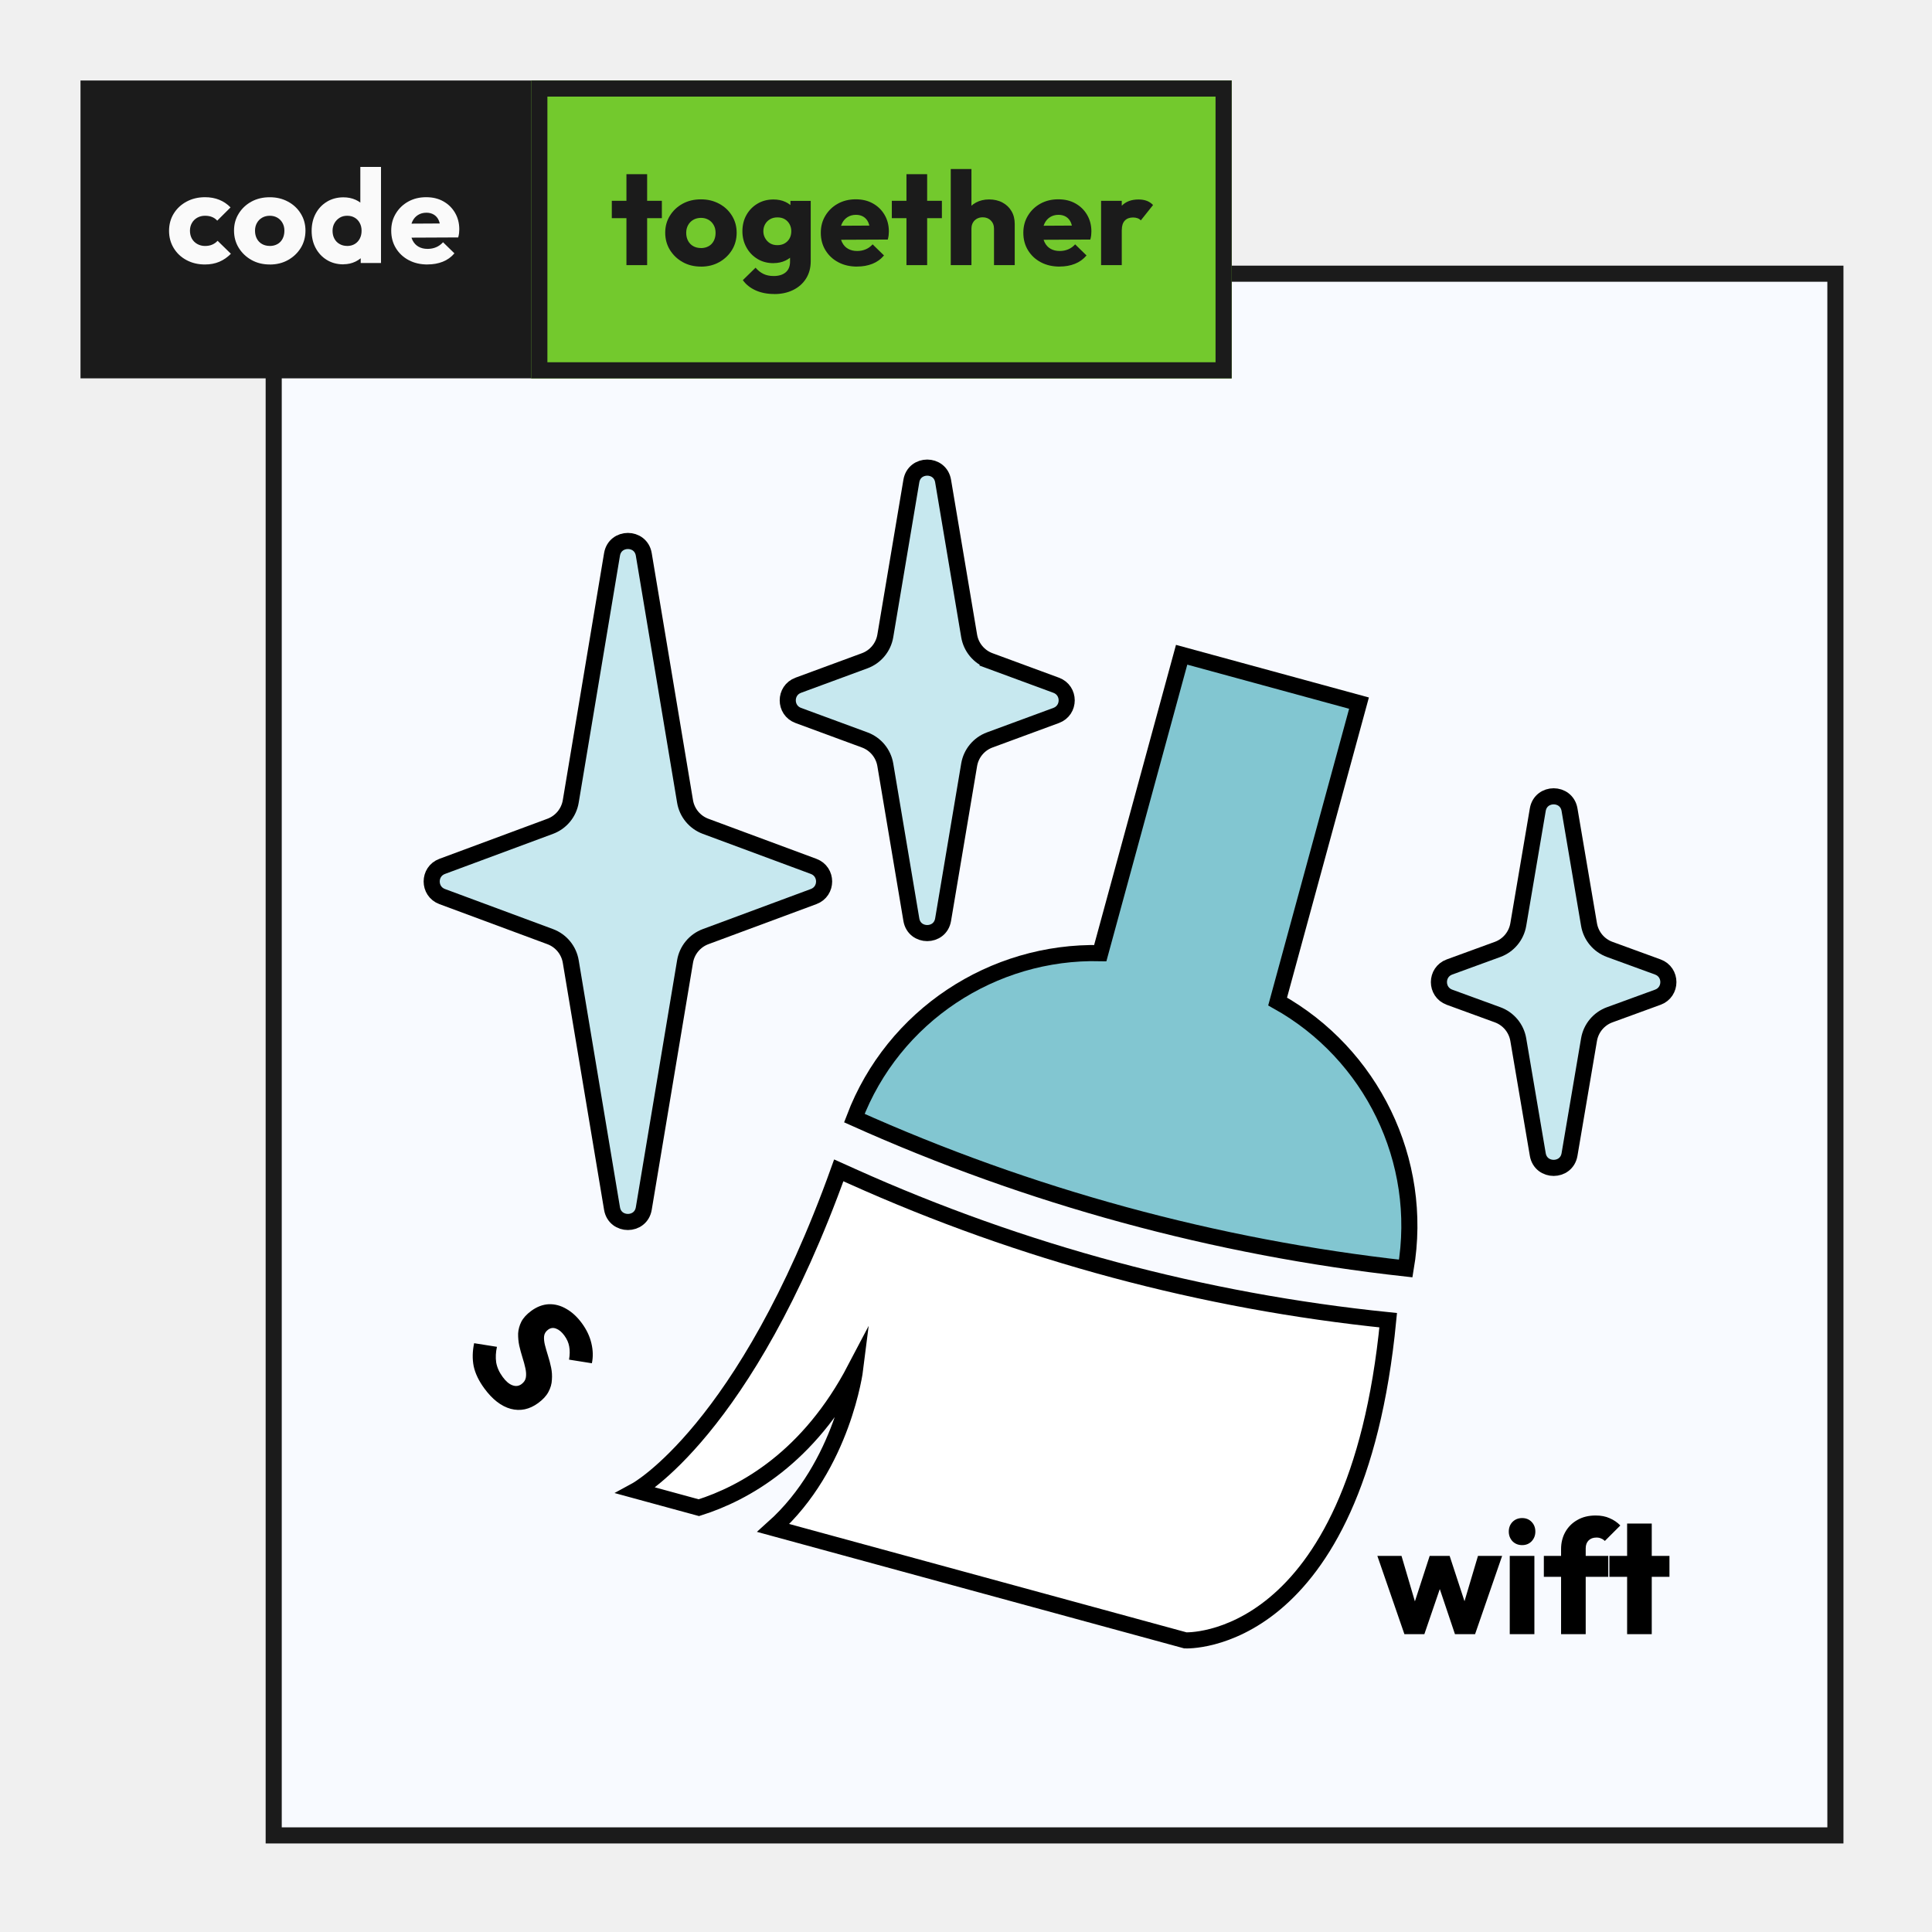
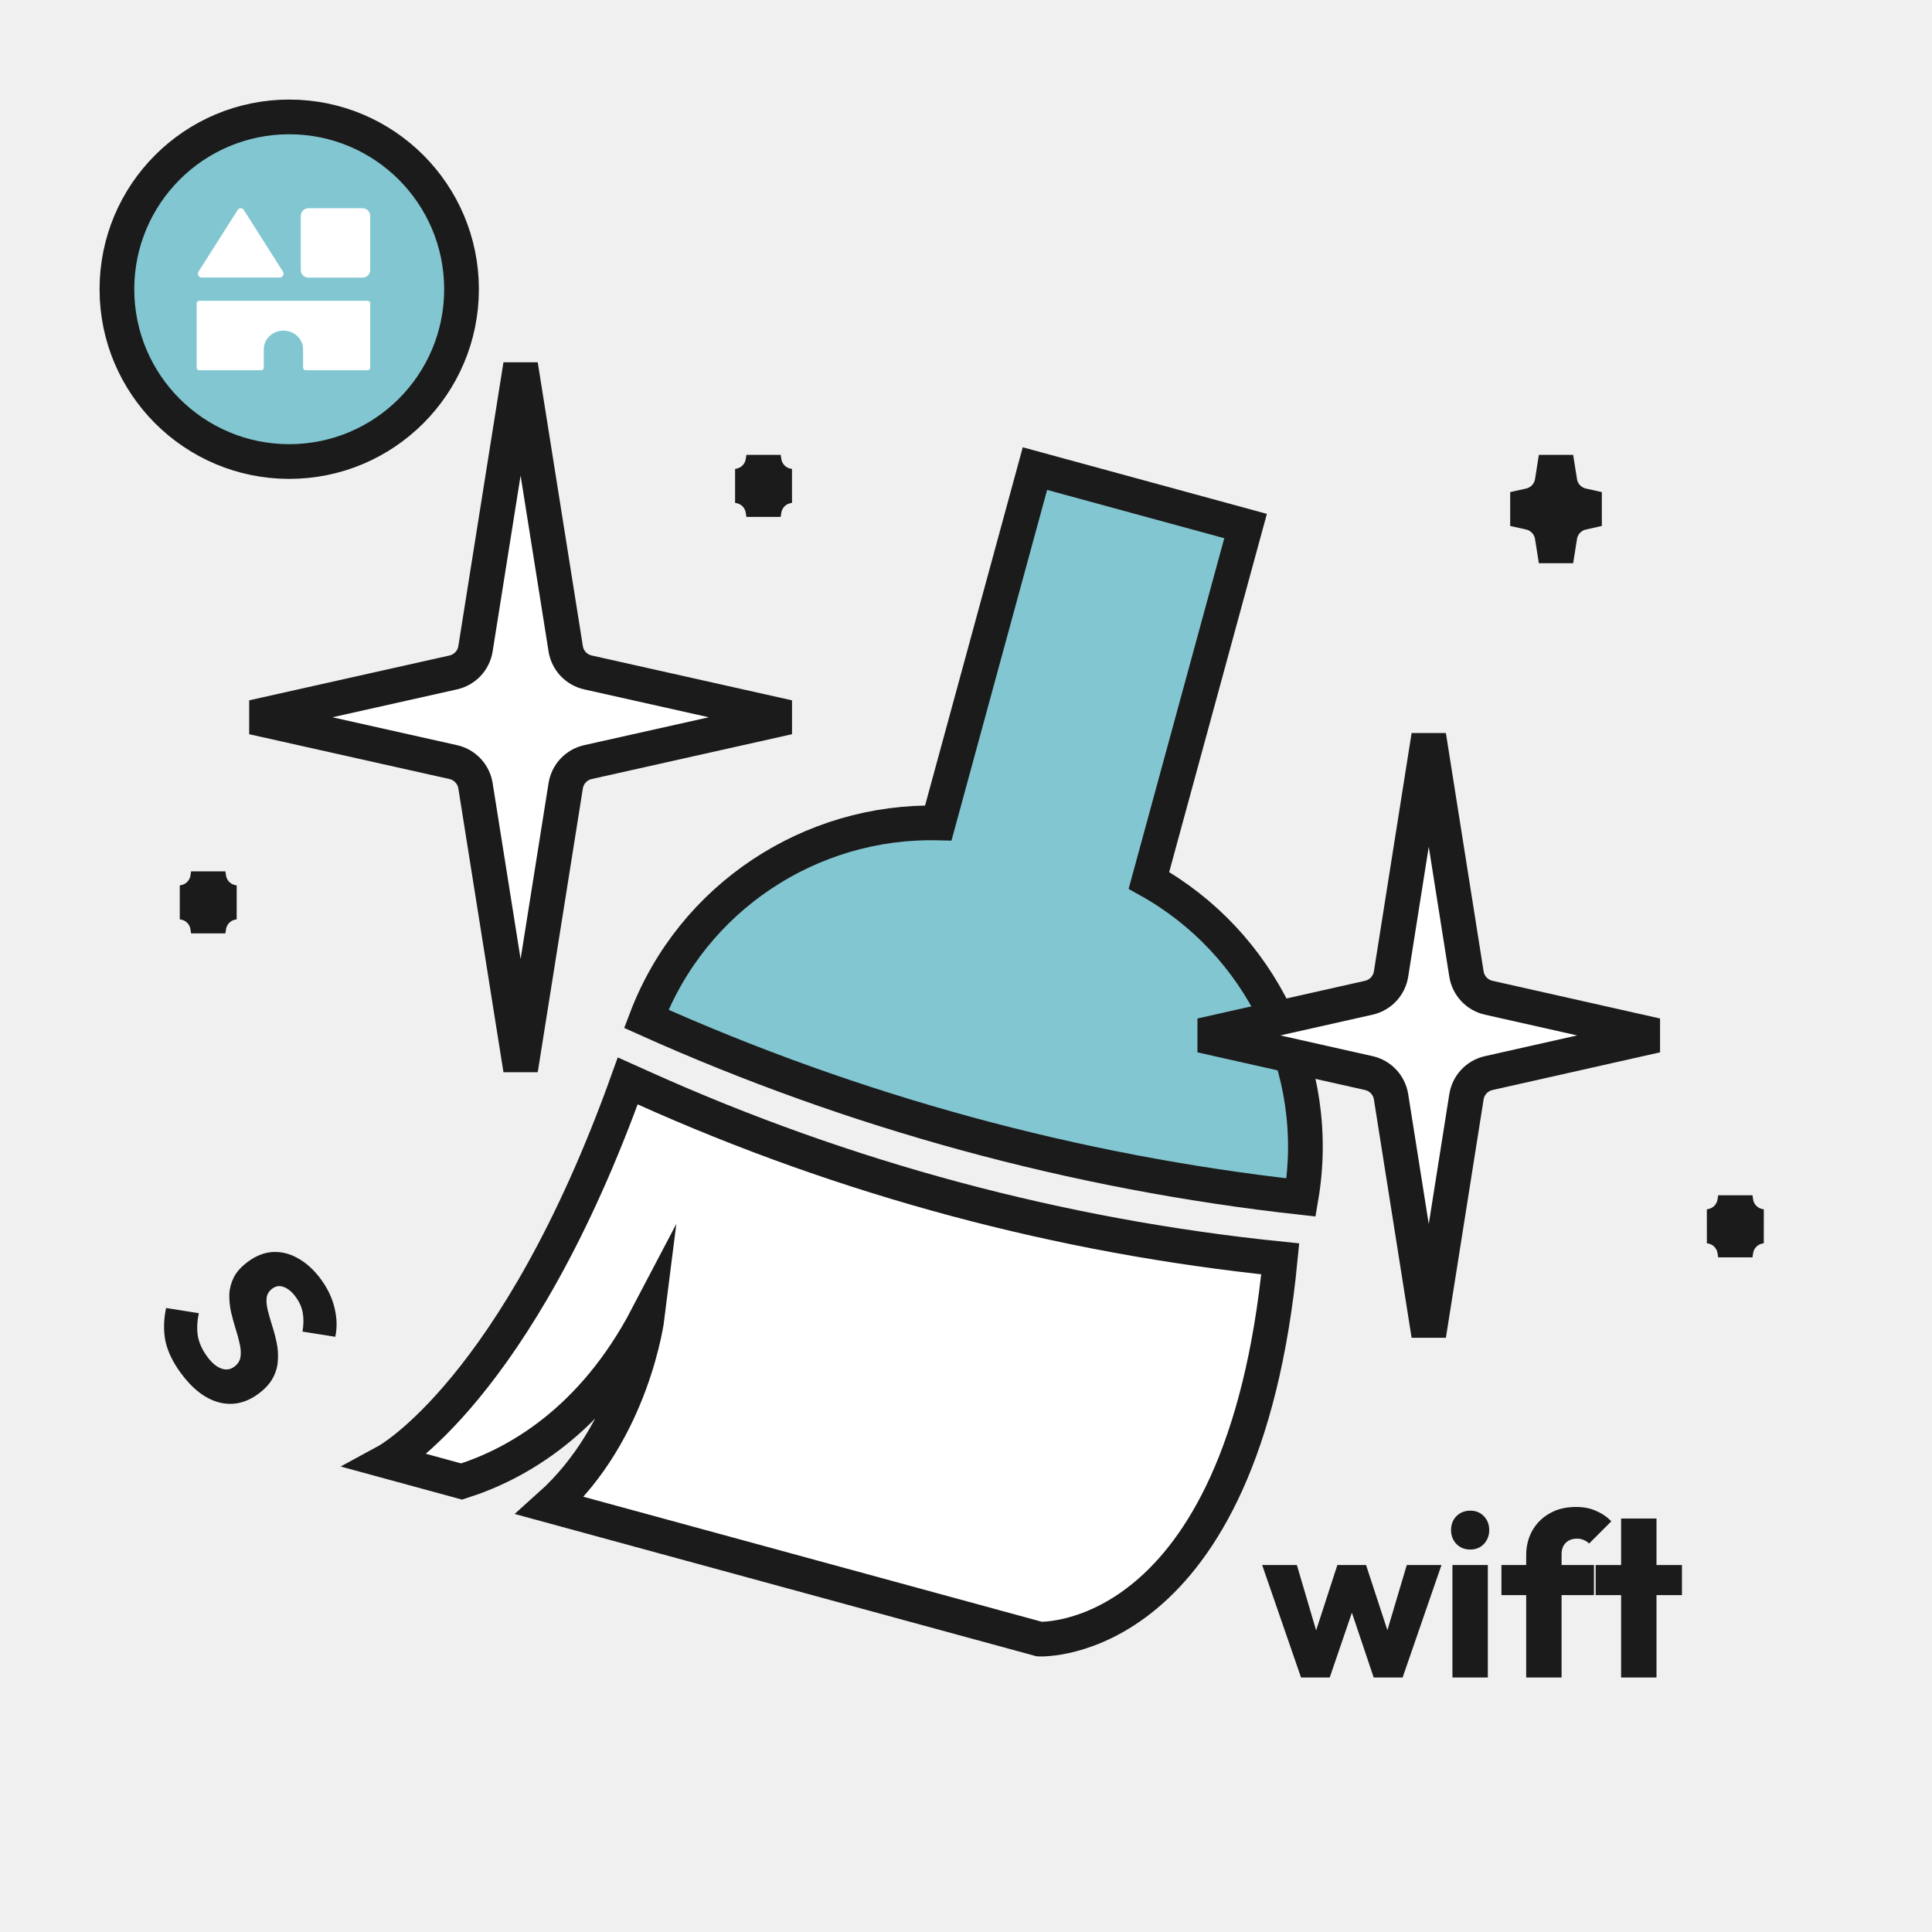
- <svg xmlns="http://www.w3.org/2000/svg" width="240" height="240" viewBox="0 0 240 240" fill="none">
-   <path d="M34 34H228V228H34V34Z" fill="#F8FAFF" stroke="#1B1B1B" stroke-width="2" />
-   <path d="M10 10H153V47H10V10Z" fill="#1B1B1B" />
-   <path d="M153 10H66V47H153V10Z" fill="#73C92D" />
-   <path fill-rule="evenodd" clip-rule="evenodd" d="M151 12H68V45H151V12ZM153 10V47H66V10H153Z" fill="#1B1B1B" />
-   <path d="M76 27.101V24.945H82.219V27.101H76ZM77.819 32.936V21.639H80.389V32.936H77.819Z" fill="#1B1B1B" />
-   <path d="M87.073 33.117C86.225 33.117 85.47 32.931 84.806 32.558C84.136 32.185 83.612 31.679 83.218 31.046C82.83 30.412 82.635 29.699 82.635 28.906C82.635 28.113 82.83 27.426 83.213 26.803C83.596 26.18 84.12 25.68 84.789 25.312C85.459 24.945 86.22 24.764 87.073 24.764C87.926 24.764 88.66 24.945 89.335 25.307C90.01 25.669 90.539 26.164 90.928 26.797C91.317 27.426 91.511 28.134 91.511 28.911C91.511 29.688 91.317 30.428 90.928 31.056C90.539 31.685 90.01 32.191 89.346 32.563C88.682 32.936 87.921 33.122 87.079 33.122L87.073 33.117ZM87.073 30.817C87.43 30.817 87.743 30.742 88.023 30.588C88.304 30.434 88.515 30.21 88.666 29.923C88.817 29.63 88.892 29.3 88.892 28.927C88.892 28.554 88.817 28.246 88.66 27.963C88.504 27.681 88.293 27.463 88.018 27.303C87.743 27.144 87.43 27.064 87.079 27.064C86.728 27.064 86.404 27.144 86.128 27.303C85.848 27.463 85.632 27.687 85.475 27.969C85.319 28.251 85.243 28.57 85.243 28.922C85.243 29.294 85.319 29.624 85.475 29.917C85.632 30.21 85.848 30.428 86.128 30.583C86.404 30.737 86.722 30.812 87.079 30.812L87.073 30.817Z" fill="#1B1B1B" />
-   <path d="M96.078 32.691C95.333 32.691 94.669 32.515 94.092 32.164C93.514 31.812 93.055 31.339 92.726 30.732C92.391 30.13 92.224 29.459 92.224 28.725C92.224 27.99 92.391 27.293 92.726 26.702C93.061 26.111 93.519 25.642 94.102 25.296C94.686 24.95 95.344 24.78 96.078 24.78C96.635 24.78 97.131 24.881 97.569 25.083C98.006 25.286 98.362 25.573 98.638 25.94C98.907 26.308 99.064 26.734 99.096 27.213V30.253C99.064 30.727 98.907 31.142 98.638 31.509C98.362 31.876 98.011 32.164 97.569 32.371C97.131 32.579 96.635 32.686 96.078 32.686V32.691ZM96.197 36.524C95.317 36.524 94.545 36.375 93.87 36.072C93.201 35.768 92.666 35.347 92.278 34.799L93.859 33.255C94.151 33.596 94.475 33.852 94.837 34.027C95.198 34.203 95.625 34.288 96.111 34.288C96.743 34.288 97.245 34.134 97.601 33.83C97.957 33.527 98.141 33.085 98.141 32.515V30.492L98.573 28.751L98.189 27.011V24.956H100.711V32.451C100.711 33.271 100.516 33.99 100.128 34.608C99.739 35.22 99.204 35.694 98.519 36.029C97.833 36.364 97.061 36.529 96.192 36.529L96.197 36.524ZM96.564 30.455C96.921 30.455 97.228 30.38 97.487 30.226C97.747 30.072 97.946 29.869 98.087 29.608C98.227 29.353 98.297 29.055 98.297 28.714C98.297 28.405 98.227 28.123 98.087 27.857C97.946 27.596 97.752 27.389 97.493 27.234C97.239 27.08 96.931 27.005 96.575 27.005C96.219 27.005 95.927 27.08 95.657 27.234C95.393 27.389 95.188 27.596 95.042 27.857C94.896 28.118 94.826 28.411 94.826 28.73C94.826 29.049 94.901 29.326 95.053 29.593C95.204 29.859 95.404 30.072 95.663 30.226C95.922 30.38 96.219 30.455 96.564 30.455Z" fill="#1B1B1B" />
-   <path d="M106.482 33.117C105.602 33.117 104.825 32.941 104.15 32.584C103.469 32.228 102.94 31.733 102.546 31.094C102.157 30.46 101.963 29.736 101.963 28.922C101.963 28.107 102.152 27.42 102.53 26.792C102.908 26.164 103.426 25.664 104.079 25.302C104.733 24.94 105.472 24.759 106.298 24.759C107.124 24.759 107.821 24.929 108.431 25.27C109.041 25.61 109.527 26.079 109.883 26.686C110.24 27.293 110.418 27.979 110.418 28.757C110.418 28.911 110.407 29.066 110.391 29.225C110.375 29.385 110.337 29.561 110.283 29.758L103.313 29.79V28.049L109.181 28.017L108.08 28.757C108.069 28.309 107.999 27.931 107.864 27.628C107.729 27.325 107.535 27.096 107.27 26.931C107.006 26.766 106.693 26.686 106.331 26.686C105.931 26.686 105.586 26.782 105.289 26.968C104.992 27.154 104.765 27.41 104.603 27.74C104.441 28.07 104.36 28.464 104.36 28.922C104.36 29.38 104.447 29.784 104.619 30.125C104.792 30.466 105.035 30.727 105.354 30.907C105.672 31.088 106.045 31.179 106.477 31.179C106.865 31.179 107.222 31.11 107.546 30.971C107.87 30.833 108.15 30.631 108.399 30.354L109.813 31.733C109.414 32.206 108.928 32.553 108.361 32.776C107.794 33 107.168 33.111 106.477 33.111L106.482 33.117Z" fill="#1B1B1B" />
-   <path d="M110.785 27.101V24.945H117.004V27.101H110.785ZM112.604 32.936V21.639H115.174V32.936H112.604Z" fill="#1B1B1B" />
-   <path d="M118.106 32.936V21H120.676V32.936H118.106ZM123.478 32.936V28.379C123.478 27.974 123.343 27.644 123.078 27.383C122.814 27.122 122.479 26.994 122.079 26.994C121.809 26.994 121.572 27.053 121.361 27.165C121.151 27.282 120.983 27.442 120.865 27.649C120.74 27.857 120.681 28.096 120.681 28.373L119.699 27.9C119.699 27.277 119.833 26.728 120.109 26.255C120.379 25.786 120.757 25.419 121.232 25.163C121.707 24.908 122.258 24.774 122.868 24.774C123.478 24.774 124.055 24.902 124.536 25.163C125.016 25.424 125.389 25.775 125.653 26.233C125.923 26.686 126.053 27.218 126.053 27.82V32.936H123.483H123.478Z" fill="#1B1B1B" />
-   <path d="M131.641 33.117C130.761 33.117 129.983 32.941 129.308 32.584C128.628 32.228 128.099 31.733 127.705 31.094C127.316 30.46 127.122 29.736 127.122 28.922C127.122 28.107 127.311 27.42 127.689 26.792C128.067 26.164 128.585 25.664 129.238 25.302C129.892 24.94 130.631 24.759 131.457 24.759C132.283 24.759 132.98 24.929 133.59 25.27C134.2 25.61 134.686 26.079 135.042 26.686C135.398 27.293 135.577 27.979 135.577 28.757C135.577 28.911 135.566 29.066 135.55 29.225C135.533 29.385 135.496 29.561 135.442 29.758L128.472 29.79V28.049L134.34 28.017L133.239 28.757C133.228 28.309 133.158 27.931 133.023 27.628C132.888 27.325 132.694 27.096 132.429 26.931C132.164 26.766 131.851 26.686 131.49 26.686C131.09 26.686 130.745 26.782 130.448 26.968C130.151 27.154 129.924 27.41 129.762 27.74C129.6 28.07 129.519 28.464 129.519 28.922C129.519 29.38 129.605 29.784 129.778 30.125C129.951 30.466 130.194 30.727 130.512 30.907C130.831 31.088 131.203 31.179 131.635 31.179C132.024 31.179 132.38 31.11 132.704 30.971C133.028 30.833 133.309 30.631 133.557 30.354L134.972 31.733C134.572 32.206 134.086 32.553 133.52 32.776C132.953 33 132.326 33.111 131.635 33.111L131.641 33.117Z" fill="#1B1B1B" />
-   <path d="M136.781 32.936V24.945H139.35V32.936H136.781ZM139.35 28.56L138.281 27.74C138.492 26.797 138.854 26.068 139.356 25.552C139.863 25.035 140.554 24.78 141.434 24.78C141.823 24.78 142.163 24.838 142.46 24.95C142.757 25.062 143.016 25.238 143.238 25.467L141.72 27.372C141.618 27.266 141.488 27.175 141.321 27.112C141.154 27.048 140.965 27.016 140.754 27.016C140.322 27.016 139.977 27.144 139.728 27.404C139.48 27.665 139.356 28.049 139.356 28.565L139.35 28.56Z" fill="#1B1B1B" />
-   <path d="M25.454 32.855C24.612 32.855 23.845 32.674 23.17 32.312C22.49 31.95 21.961 31.449 21.578 30.816C21.194 30.182 21 29.469 21 28.676C21 27.882 21.194 27.158 21.583 26.53C21.972 25.902 22.506 25.402 23.186 25.04C23.867 24.677 24.628 24.497 25.47 24.497C26.113 24.497 26.701 24.603 27.23 24.816C27.759 25.029 28.229 25.343 28.639 25.764L26.987 27.409C26.798 27.201 26.577 27.047 26.329 26.951C26.08 26.85 25.794 26.802 25.47 26.802C25.114 26.802 24.795 26.882 24.509 27.041C24.223 27.201 24.002 27.419 23.84 27.701C23.678 27.984 23.597 28.303 23.597 28.665C23.597 29.027 23.678 29.368 23.84 29.65C24.002 29.937 24.229 30.156 24.515 30.315C24.806 30.475 25.119 30.555 25.465 30.555C25.81 30.555 26.096 30.502 26.356 30.39C26.615 30.278 26.842 30.124 27.03 29.911L28.683 31.524C28.251 31.96 27.77 32.296 27.241 32.519C26.712 32.743 26.118 32.855 25.449 32.855H25.454Z" fill="#FAFAFA" />
-   <path d="M33.509 32.855C32.661 32.855 31.906 32.669 31.242 32.296C30.572 31.923 30.049 31.417 29.654 30.784C29.266 30.15 29.071 29.437 29.071 28.644C29.071 27.851 29.266 27.164 29.649 26.541C30.032 25.918 30.556 25.418 31.225 25.05C31.895 24.683 32.656 24.502 33.509 24.502C34.362 24.502 35.096 24.683 35.771 25.045C36.446 25.407 36.975 25.902 37.364 26.536C37.753 27.164 37.947 27.872 37.947 28.649C37.947 29.426 37.753 30.166 37.364 30.795C36.975 31.423 36.446 31.928 35.782 32.301C35.118 32.674 34.357 32.86 33.515 32.86L33.509 32.855ZM33.509 30.555C33.865 30.555 34.179 30.48 34.459 30.326C34.74 30.172 34.951 29.948 35.102 29.661C35.253 29.368 35.329 29.038 35.329 28.665C35.329 28.292 35.253 27.984 35.096 27.701C34.94 27.419 34.729 27.201 34.454 27.041C34.179 26.882 33.865 26.802 33.515 26.802C33.164 26.802 32.84 26.882 32.564 27.041C32.284 27.201 32.068 27.425 31.911 27.707C31.755 27.989 31.679 28.308 31.679 28.66C31.679 29.032 31.755 29.363 31.911 29.655C32.068 29.948 32.284 30.166 32.564 30.321C32.84 30.475 33.158 30.55 33.515 30.55L33.509 30.555Z" fill="#FAFAFA" />
-   <path d="M42.666 32.839C41.888 32.839 41.203 32.658 40.609 32.296C40.015 31.934 39.551 31.439 39.216 30.816C38.881 30.193 38.714 29.48 38.714 28.676C38.714 27.872 38.881 27.164 39.216 26.535C39.551 25.913 40.015 25.418 40.614 25.055C41.213 24.694 41.899 24.512 42.666 24.512C43.211 24.512 43.713 24.614 44.167 24.816C44.62 25.018 44.993 25.306 45.284 25.673C45.576 26.04 45.738 26.466 45.786 26.945V30.315C45.743 30.784 45.576 31.21 45.284 31.588C44.993 31.966 44.626 32.269 44.167 32.493C43.708 32.716 43.211 32.828 42.666 32.828V32.839ZM43.114 30.555C43.481 30.555 43.8 30.475 44.064 30.315C44.334 30.156 44.539 29.932 44.69 29.65C44.842 29.362 44.917 29.038 44.917 28.665C44.917 28.292 44.842 27.984 44.69 27.701C44.539 27.419 44.334 27.201 44.064 27.041C43.8 26.882 43.486 26.802 43.13 26.802C42.774 26.802 42.466 26.882 42.196 27.047C41.926 27.212 41.715 27.435 41.554 27.712C41.392 27.994 41.311 28.314 41.311 28.676C41.311 29.038 41.386 29.363 41.537 29.645C41.688 29.932 41.899 30.15 42.18 30.31C42.455 30.47 42.768 30.55 43.114 30.55V30.555ZM47.33 32.674H44.809V30.518L45.192 28.559L44.761 26.637V20.733H47.33V32.669V32.674Z" fill="#FAFAFA" />
-   <path d="M53.118 32.855C52.238 32.855 51.46 32.679 50.785 32.322C50.105 31.966 49.576 31.471 49.182 30.832C48.793 30.198 48.599 29.474 48.599 28.66C48.599 27.845 48.788 27.158 49.166 26.53C49.544 25.902 50.062 25.402 50.715 25.04C51.369 24.677 52.108 24.497 52.934 24.497C53.76 24.497 54.457 24.667 55.067 25.008C55.677 25.348 56.163 25.817 56.519 26.424C56.876 27.031 57.054 27.717 57.054 28.495C57.054 28.649 57.043 28.803 57.027 28.963C57.01 29.123 56.973 29.299 56.919 29.495L49.949 29.527V27.787L55.817 27.755L54.716 28.495C54.705 28.047 54.635 27.669 54.5 27.366C54.365 27.063 54.171 26.834 53.906 26.669C53.642 26.504 53.328 26.424 52.967 26.424C52.567 26.424 52.222 26.52 51.925 26.706C51.628 26.892 51.401 27.148 51.239 27.478C51.077 27.808 50.996 28.202 50.996 28.66C50.996 29.117 51.083 29.522 51.255 29.863C51.428 30.204 51.671 30.464 51.989 30.645C52.308 30.826 52.681 30.917 53.112 30.917C53.501 30.917 53.858 30.848 54.181 30.709C54.505 30.571 54.786 30.369 55.035 30.092L56.449 31.471C56.049 31.944 55.563 32.291 54.997 32.514C54.43 32.738 53.803 32.849 53.112 32.849L53.118 32.855Z" fill="#FAFAFA" />
-   <path d="M60.166 172.475C59.48 171.539 59.039 170.623 58.844 169.725C58.666 168.829 58.685 167.873 58.898 166.857L61.733 167.307C61.582 167.98 61.55 168.624 61.637 169.238C61.742 169.855 62.012 170.46 62.446 171.051C62.84 171.589 63.24 171.931 63.647 172.08C64.061 172.239 64.44 172.192 64.784 171.94C65.096 171.711 65.278 171.429 65.329 171.094C65.381 170.758 65.358 170.378 65.262 169.953C65.173 169.539 65.051 169.091 64.896 168.609C64.749 168.138 64.618 167.655 64.503 167.161C64.399 166.658 64.353 166.155 64.363 165.651C64.393 165.15 64.524 164.665 64.759 164.195C65.004 163.718 65.417 163.266 65.997 162.84C66.696 162.328 67.42 162.053 68.17 162.015C68.928 161.989 69.656 162.182 70.356 162.595C71.067 162.999 71.71 163.594 72.285 164.379C72.869 165.175 73.261 166.003 73.463 166.864C73.672 167.735 73.693 168.564 73.524 169.349L70.689 168.898C70.791 168.294 70.799 167.752 70.71 167.271C70.63 166.8 70.428 166.345 70.105 165.904C69.781 165.463 69.439 165.177 69.078 165.045C68.727 164.905 68.396 164.95 68.085 165.179C67.794 165.392 67.629 165.662 67.588 165.989C67.558 166.309 67.593 166.672 67.692 167.079C67.8 167.496 67.927 167.94 68.074 168.411C68.229 168.892 68.358 169.384 68.462 169.887C68.566 170.389 68.598 170.895 68.558 171.404C68.537 171.916 68.393 172.418 68.126 172.911C67.87 173.397 67.447 173.856 66.856 174.29C65.77 175.087 64.631 175.326 63.44 175.01C62.259 174.685 61.168 173.84 60.166 172.475Z" fill="black" />
-   <path d="M174.46 203L171.1 193.28H174.1L176.18 200.34L175.3 200.36L177.6 193.28H180.08L182.4 200.36L181.5 200.34L183.6 193.28H186.6L183.24 203H180.74L178.48 196.28H179.24L176.94 203H174.46ZM187.547 203V193.28H190.607V203H187.547ZM189.087 191.94C188.607 191.94 188.207 191.78 187.887 191.46C187.58 191.127 187.427 190.727 187.427 190.26C187.427 189.78 187.58 189.38 187.887 189.06C188.207 188.74 188.607 188.58 189.087 188.58C189.567 188.58 189.96 188.74 190.267 189.06C190.574 189.38 190.727 189.78 190.727 190.26C190.727 190.727 190.574 191.127 190.267 191.46C189.96 191.78 189.567 191.94 189.087 191.94ZM193.922 203V192.44C193.922 191.653 194.095 190.947 194.442 190.32C194.802 189.68 195.302 189.18 195.942 188.82C196.582 188.447 197.342 188.26 198.222 188.26C198.888 188.26 199.468 188.373 199.962 188.6C200.468 188.813 200.908 189.113 201.282 189.5L199.362 191.42C199.228 191.287 199.075 191.187 198.902 191.12C198.742 191.04 198.548 191 198.322 191C197.908 191 197.582 191.12 197.342 191.36C197.102 191.6 196.982 191.927 196.982 192.34V203H193.922ZM191.782 195.88V193.28H199.782V195.88H191.782ZM202.126 203V189.26H205.186V203H202.126ZM199.926 195.88V193.28H207.386V195.88H199.926Z" fill="black" />
-   <path d="M174.627 157.575C176.913 144.161 170.349 130.904 158.711 124.411L168.82 87.345L146.787 81.336L136.678 118.402C123.352 118.087 110.967 126.175 106.129 138.893C127.85 148.65 150.964 154.954 174.627 157.575Z" fill="#82C6D1" stroke="black" stroke-width="2" stroke-miterlimit="10" />
-   <path d="M172.447 164.001C149.439 161.651 126.949 155.62 105.852 146.131L104.194 145.386C92.567 177.791 79 185.159 79 185.159L86.816 187.29C92.516 185.489 100.477 181.039 106.234 170.055C106.234 170.055 104.739 182.039 96.06 189.811L147.253 203.773C147.253 203.773 168.488 204.821 172.447 164.001Z" fill="white" stroke="black" stroke-width="2" stroke-miterlimit="10" />
-   <path d="M76.027 68.873C76.4 66.645 79.6 66.645 79.973 68.872L85.1 99.557C85.336 100.97 86.311 102.15 87.654 102.648L101.07 107.625C102.809 108.27 102.809 110.73 101.07 111.375L87.654 116.352C86.311 116.85 85.336 118.03 85.1 119.443L79.973 150.128C79.6 152.355 76.4 152.355 76.027 150.128L70.9 119.443C70.664 118.03 69.689 116.85 68.346 116.352L54.93 111.375C53.191 110.73 53.191 108.27 54.93 107.625L68.346 102.648C69.689 102.15 70.664 100.97 70.9 99.557L76.027 68.873Z" fill="#C7E8EF" stroke="black" stroke-width="2" />
-   <path d="M113.211 59.757C113.585 57.532 116.781 57.532 117.155 59.757L120.391 78.993C120.629 80.408 121.606 81.587 122.952 82.083L123.298 81.145L122.952 82.083L131.2 85.123C132.945 85.766 132.945 88.234 131.2 88.877L122.952 91.917C121.606 92.413 120.629 93.592 120.391 95.007L117.155 114.243C116.781 116.468 113.585 116.468 113.211 114.243L109.976 95.007C109.738 93.592 108.76 92.413 107.414 91.917L99.166 88.877C97.421 88.234 97.421 85.766 99.166 85.123L107.414 82.083C108.76 81.587 109.738 80.408 109.976 78.993L113.211 59.757Z" fill="#C7E8EF" stroke="black" stroke-width="2" />
-   <path d="M191.028 100.586C191.405 98.366 194.595 98.366 194.972 100.586L197.394 114.853C197.635 116.27 198.616 117.448 199.966 117.941L205.938 120.121C207.69 120.761 207.69 123.239 205.938 123.879L199.966 126.059C198.616 126.552 197.635 127.73 197.394 129.147L194.972 143.414C194.595 145.634 191.405 145.634 191.028 143.414L188.606 129.147C188.365 127.73 187.384 126.552 186.034 126.059L180.062 123.879C178.31 123.239 178.31 120.761 180.062 120.121L186.034 117.941C187.384 117.448 188.365 116.27 188.606 114.853L191.028 100.586Z" fill="#C7E8EF" stroke="black" stroke-width="2" />
+ <svg xmlns="http://www.w3.org/2000/svg" width="167" height="167" viewBox="0 0 167 167" fill="none">
+   <path d="M15.624 118.678C14.938 117.743 14.497 116.826 14.301 115.928C14.124 115.033 14.142 114.077 14.356 113.061L17.191 113.511C17.04 114.184 17.008 114.828 17.095 115.442C17.2 116.059 17.47 116.663 17.903 117.255C18.298 117.792 18.698 118.135 19.104 118.283C19.519 118.443 19.898 118.396 20.242 118.144C20.554 117.915 20.735 117.633 20.787 117.297C20.839 116.962 20.816 116.582 20.719 116.157C20.63 115.742 20.508 115.294 20.353 114.813C20.206 114.342 20.076 113.859 19.961 113.364C19.857 112.862 19.81 112.359 19.821 111.855C19.85 111.354 19.982 110.868 20.216 110.399C20.461 109.921 20.874 109.47 21.455 109.044C22.154 108.531 22.878 108.256 23.628 108.219C24.385 108.192 25.114 108.385 25.814 108.798C26.524 109.203 27.167 109.798 27.743 110.583C28.326 111.378 28.719 112.207 28.92 113.068C29.13 113.939 29.15 114.767 28.982 115.552L26.147 115.102C26.249 114.498 26.256 113.955 26.168 113.474C26.088 113.004 25.886 112.549 25.562 112.108C25.239 111.667 24.897 111.381 24.535 111.249C24.185 111.109 23.854 111.154 23.542 111.382C23.252 111.595 23.086 111.865 23.045 112.193C23.015 112.513 23.05 112.876 23.15 113.282C23.257 113.699 23.385 114.143 23.532 114.614C23.687 115.096 23.816 115.588 23.92 116.091C24.024 116.593 24.056 117.099 24.016 117.608C23.994 118.119 23.85 118.622 23.584 119.115C23.328 119.6 22.904 120.06 22.313 120.494C21.227 121.29 20.089 121.53 18.897 121.213C17.717 120.889 16.626 120.044 15.624 118.678Z" fill="#1B1B1B" />
+   <path d="M112.46 145L109.1 135.28H112.1L114.18 142.34L113.3 142.36L115.6 135.28H118.08L120.4 142.36L119.5 142.34L121.6 135.28H124.6L121.24 145H118.74L116.48 138.28H117.24L114.94 145H112.46Z" fill="#1B1B1B" />
+   <path d="M125.547 145V135.28H128.607V145H125.547ZM127.087 133.94C126.607 133.94 126.207 133.78 125.887 133.46C125.58 133.127 125.427 132.727 125.427 132.26C125.427 131.78 125.58 131.38 125.887 131.06C126.207 130.74 126.607 130.58 127.087 130.58C127.567 130.58 127.96 130.74 128.267 131.06C128.574 131.38 128.727 131.78 128.727 132.26C128.727 132.727 128.574 133.127 128.267 133.46C127.96 133.78 127.567 133.94 127.087 133.94Z" fill="#1B1B1B" />
+   <path d="M131.922 145V134.44C131.922 133.653 132.095 132.947 132.442 132.32C132.802 131.68 133.302 131.18 133.942 130.82C134.582 130.447 135.342 130.26 136.222 130.26C136.888 130.26 137.468 130.373 137.962 130.6C138.468 130.813 138.908 131.113 139.282 131.5L137.362 133.42C137.228 133.287 137.075 133.187 136.902 133.12C136.742 133.04 136.548 133 136.322 133C135.908 133 135.582 133.12 135.342 133.36C135.102 133.6 134.982 133.927 134.982 134.34V145H131.922ZM129.782 137.88V135.28H137.782V137.88H129.782Z" fill="#1B1B1B" />
+   <path d="M140.126 145V131.26H143.186V145H140.126ZM137.926 137.88V135.28H145.386V137.88H137.926Z" fill="#1B1B1B" />
+   <path d="M112.465 103.505C114.353 92.42 108.929 81.466 99.312 76.1L107.666 45.471L89.459 40.505L81.106 71.135C70.093 70.874 59.859 77.558 55.861 88.067C73.811 96.13 92.911 101.339 112.465 103.505Z" fill="#82C6D1" stroke="#1B1B1B" stroke-width="3" stroke-miterlimit="10" />
+   <path d="M110.663 108.815C91.65 106.873 73.066 101.89 55.632 94.048L54.262 93.433C44.654 120.21 33.443 126.299 33.443 126.299L39.902 128.06C44.612 126.572 51.19 122.894 55.948 113.818C55.948 113.818 54.712 123.721 47.54 130.143L89.844 141.681C89.844 141.681 107.391 142.547 110.663 108.815Z" fill="white" stroke="#1B1B1B" stroke-width="3" stroke-miterlimit="10" />
+   <path d="M41.101 56.078L45 31.553L48.899 56.078C49.06 57.09 49.822 57.901 50.822 58.125L68.133 62L50.822 65.875C49.822 66.099 49.06 66.91 48.899 67.922L45 92.447L41.101 67.922C40.94 66.91 40.178 66.099 39.178 65.875L21.867 62L39.178 58.125C40.178 57.901 40.94 57.09 41.101 56.078Z" fill="white" stroke="#1B1B1B" stroke-width="3" />
+   <path d="M120.241 84.194L123.5 63.597L126.759 84.194C126.919 85.206 127.681 86.018 128.68 86.243L143.164 89.5L128.68 92.757C127.681 92.982 126.919 93.794 126.759 94.806L123.5 115.403L120.241 94.806C120.081 93.794 119.319 92.982 118.32 92.757L103.836 89.5L118.32 86.243C119.319 86.018 120.081 85.206 120.241 84.194Z" fill="white" stroke="#1B1B1B" stroke-width="3" />
+   <path d="M17.942 75.919L18 75.553L18.058 75.919C18.219 76.931 18.981 77.742 19.981 77.966L20.133 78L19.981 78.034C18.981 78.258 18.219 79.069 18.058 80.081L18 80.447L17.942 80.081C17.781 79.069 17.019 78.258 16.019 78.034L15.867 78L16.019 77.966C17.019 77.742 17.781 76.931 17.942 75.919Z" fill="white" stroke="#1B1B1B" stroke-width="3" />
+   <path d="M134.5 39.553L134.833 41.645C134.993 42.656 135.755 43.468 136.755 43.692L138.133 44L136.755 44.308C135.755 44.532 134.993 45.344 134.833 46.355L134.5 48.447L134.167 46.355C134.007 45.344 133.245 44.532 132.245 44.308L130.867 44L132.245 43.692C133.245 43.468 134.007 42.656 134.167 41.645L134.5 39.553Z" fill="white" stroke="#1B1B1B" stroke-width="3" />
+   <path d="M65.942 39.919L66 39.553L66.058 39.919C66.219 40.931 66.981 41.742 67.981 41.966L68.133 42L67.981 42.034C66.981 42.258 66.219 43.069 66.058 44.081L66 44.447L65.942 44.081C65.781 43.069 65.019 42.258 64.019 42.034L63.867 42L64.019 41.966C65.019 41.742 65.781 40.931 65.942 39.919Z" fill="white" stroke="#1B1B1B" stroke-width="3" />
+   <path d="M149.942 103.919L150 103.553L150.058 103.919C150.219 104.931 150.981 105.742 151.981 105.966L152.133 106L151.981 106.034C150.981 106.258 150.219 107.069 150.058 108.081L150 108.447L149.942 108.081C149.781 107.069 149.019 106.258 148.019 106.034L147.867 106L148.019 105.966C149.019 105.742 149.781 104.931 149.942 103.919Z" fill="white" stroke="#1B1B1B" stroke-width="3" />
+   <path d="M25 39.894C33.226 39.894 39.894 33.226 39.894 25C39.894 16.774 33.226 10.106 25 10.106C16.774 10.106 10.106 16.774 10.106 25C10.106 33.226 16.774 39.894 25 39.894Z" fill="#82C6D1" stroke="#1B1B1B" stroke-width="3" stroke-miterlimit="10" />
+   <path d="M31.343 18H26.657C26.294 18 26 18.294 26 18.657V23.343C26 23.706 26.294 24 26.657 24H31.343C31.706 24 32 23.706 32 23.343V18.657C32 18.294 31.706 18 31.343 18Z" fill="white" />
+   <path d="M20.545 18.148L17.163 23.473C17.022 23.694 17.173 23.991 17.426 23.991H24.191C24.444 23.991 24.595 23.694 24.455 23.473L21.073 18.148C20.947 17.951 20.67 17.951 20.545 18.148Z" fill="white" />
+   <path d="M31.801 26H17.2C17.09 26 17 26.096 17 26.215V31.786C17 31.904 17.089 32 17.2 32H22.575C22.7 32 22.8 31.904 22.8 31.786V30.197C22.8 29.305 23.561 28.581 24.5 28.581C25.438 28.581 26.199 29.305 26.199 30.197V31.786C26.199 31.904 26.3 32 26.425 32H31.8C31.91 32 32 31.904 32 31.786V26.215C32 26.096 31.91 26 31.8 26H31.801Z" fill="white" />
</svg>
